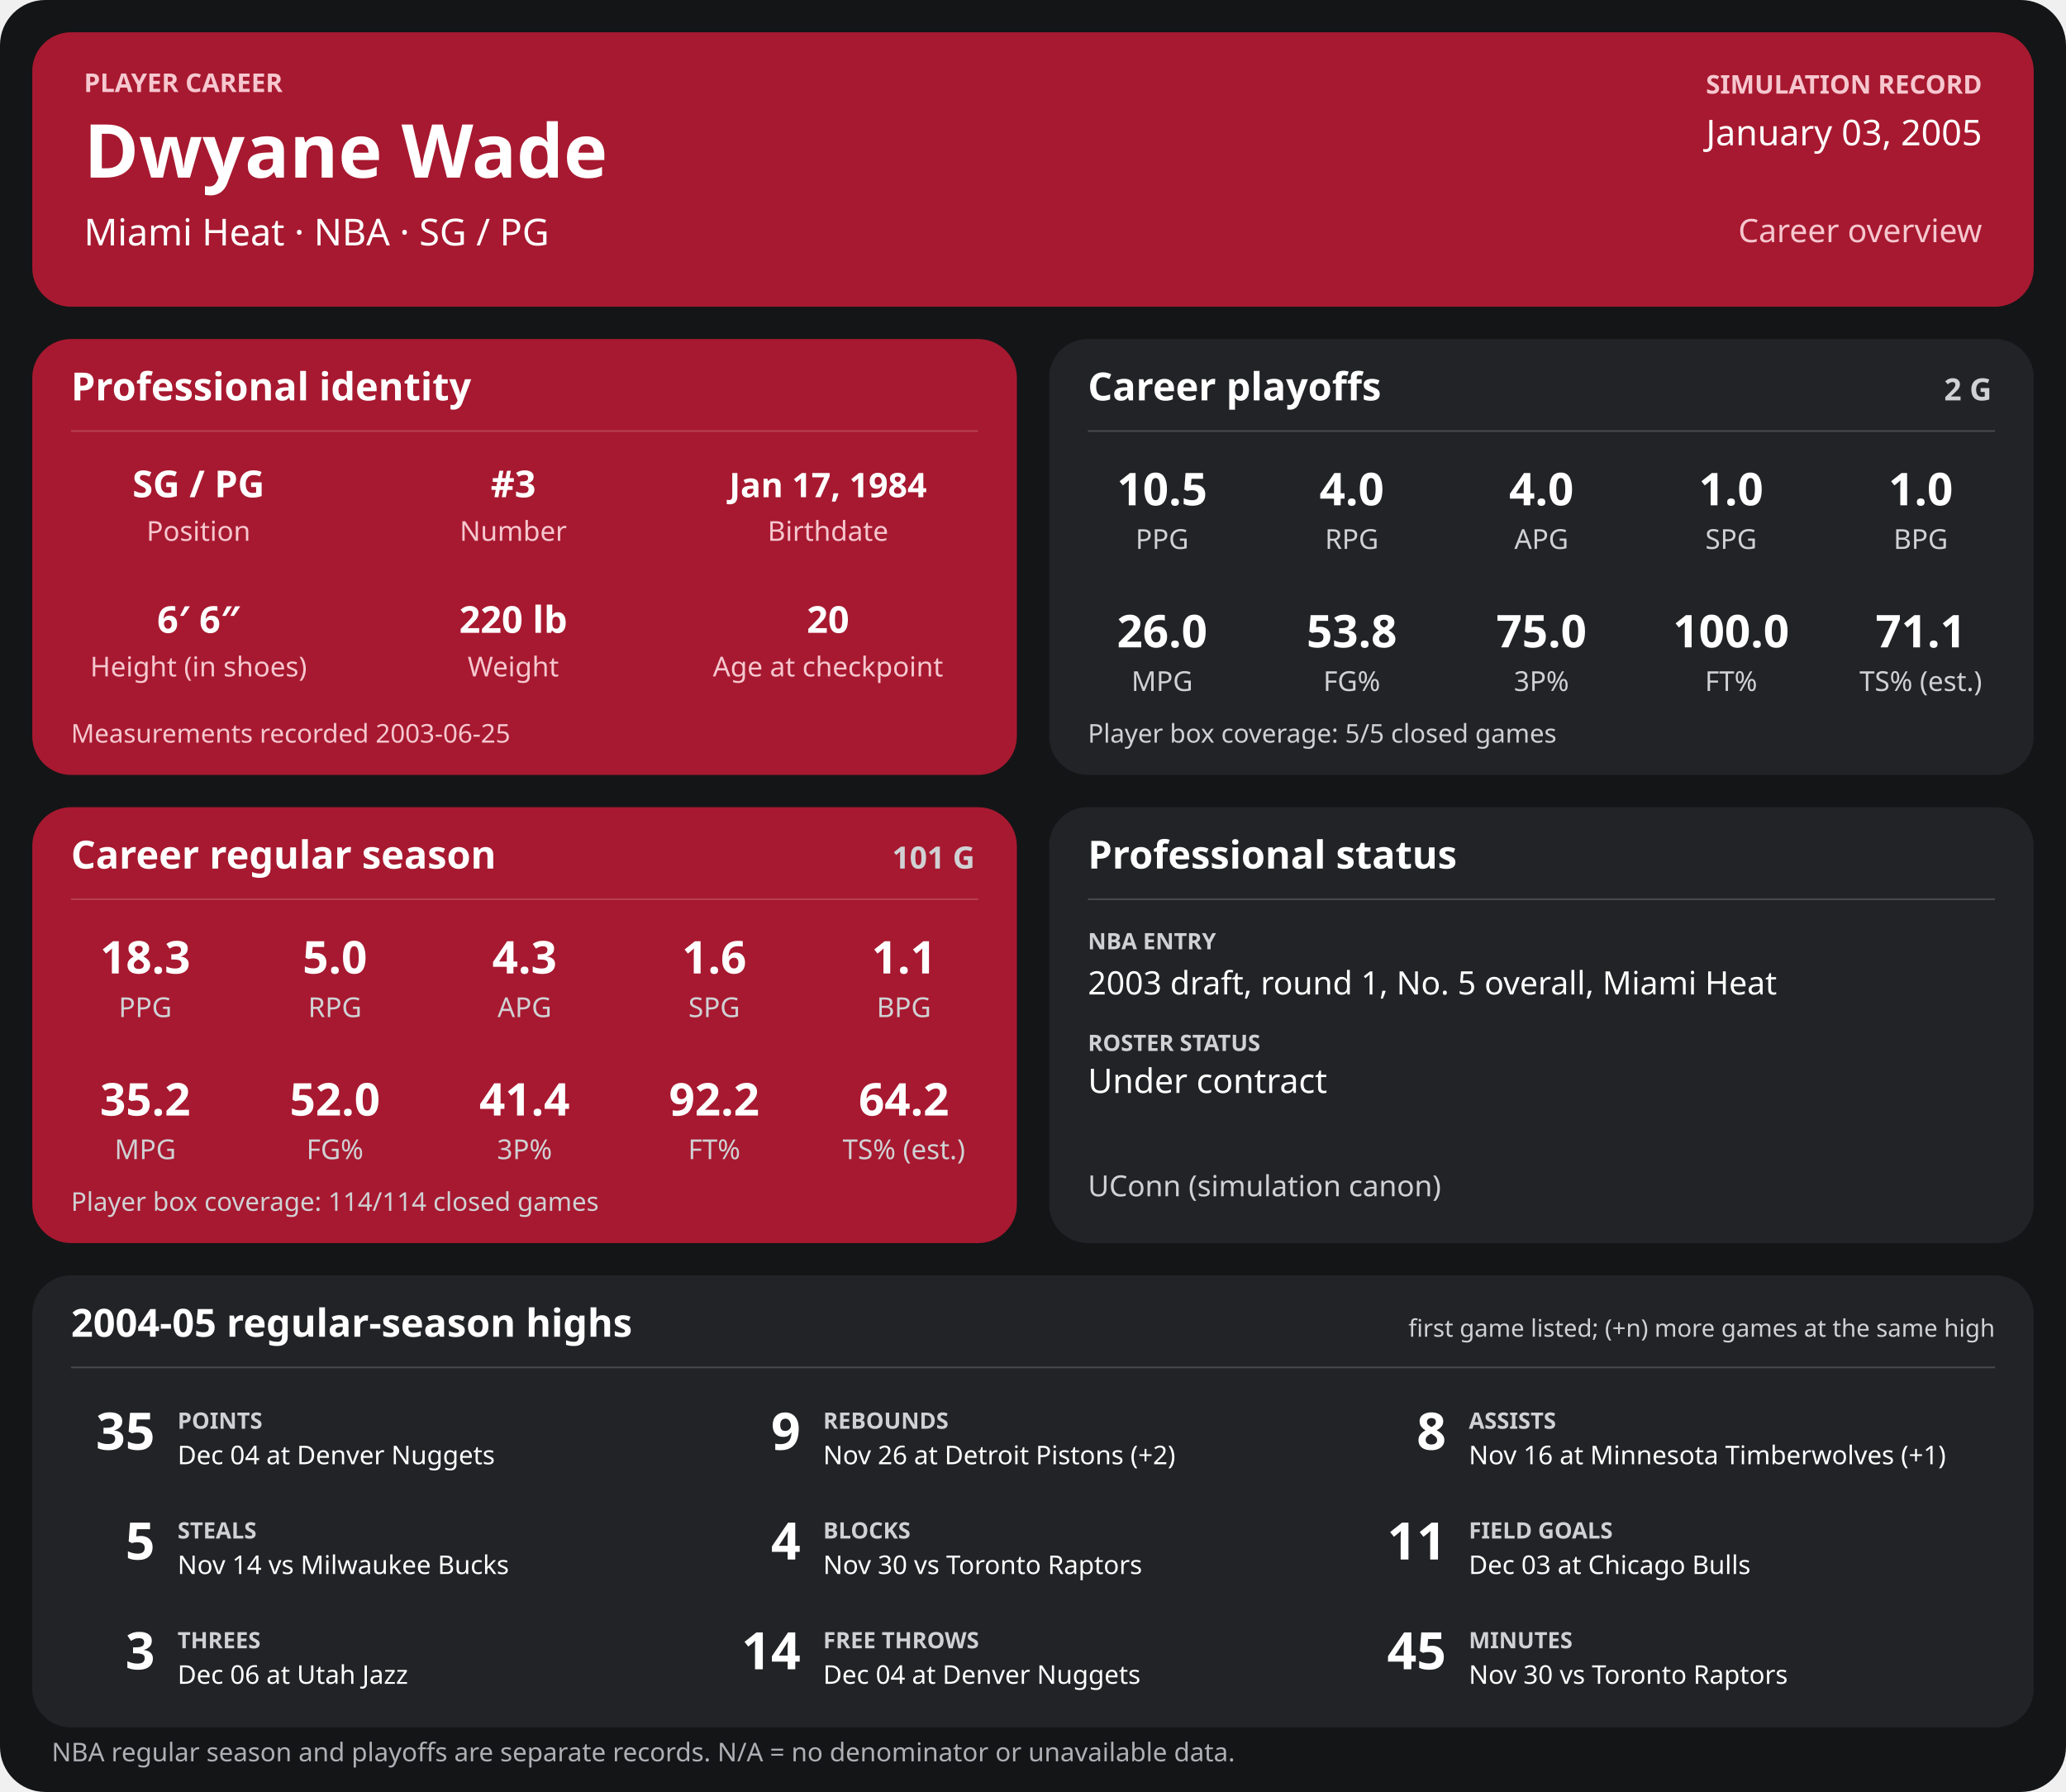
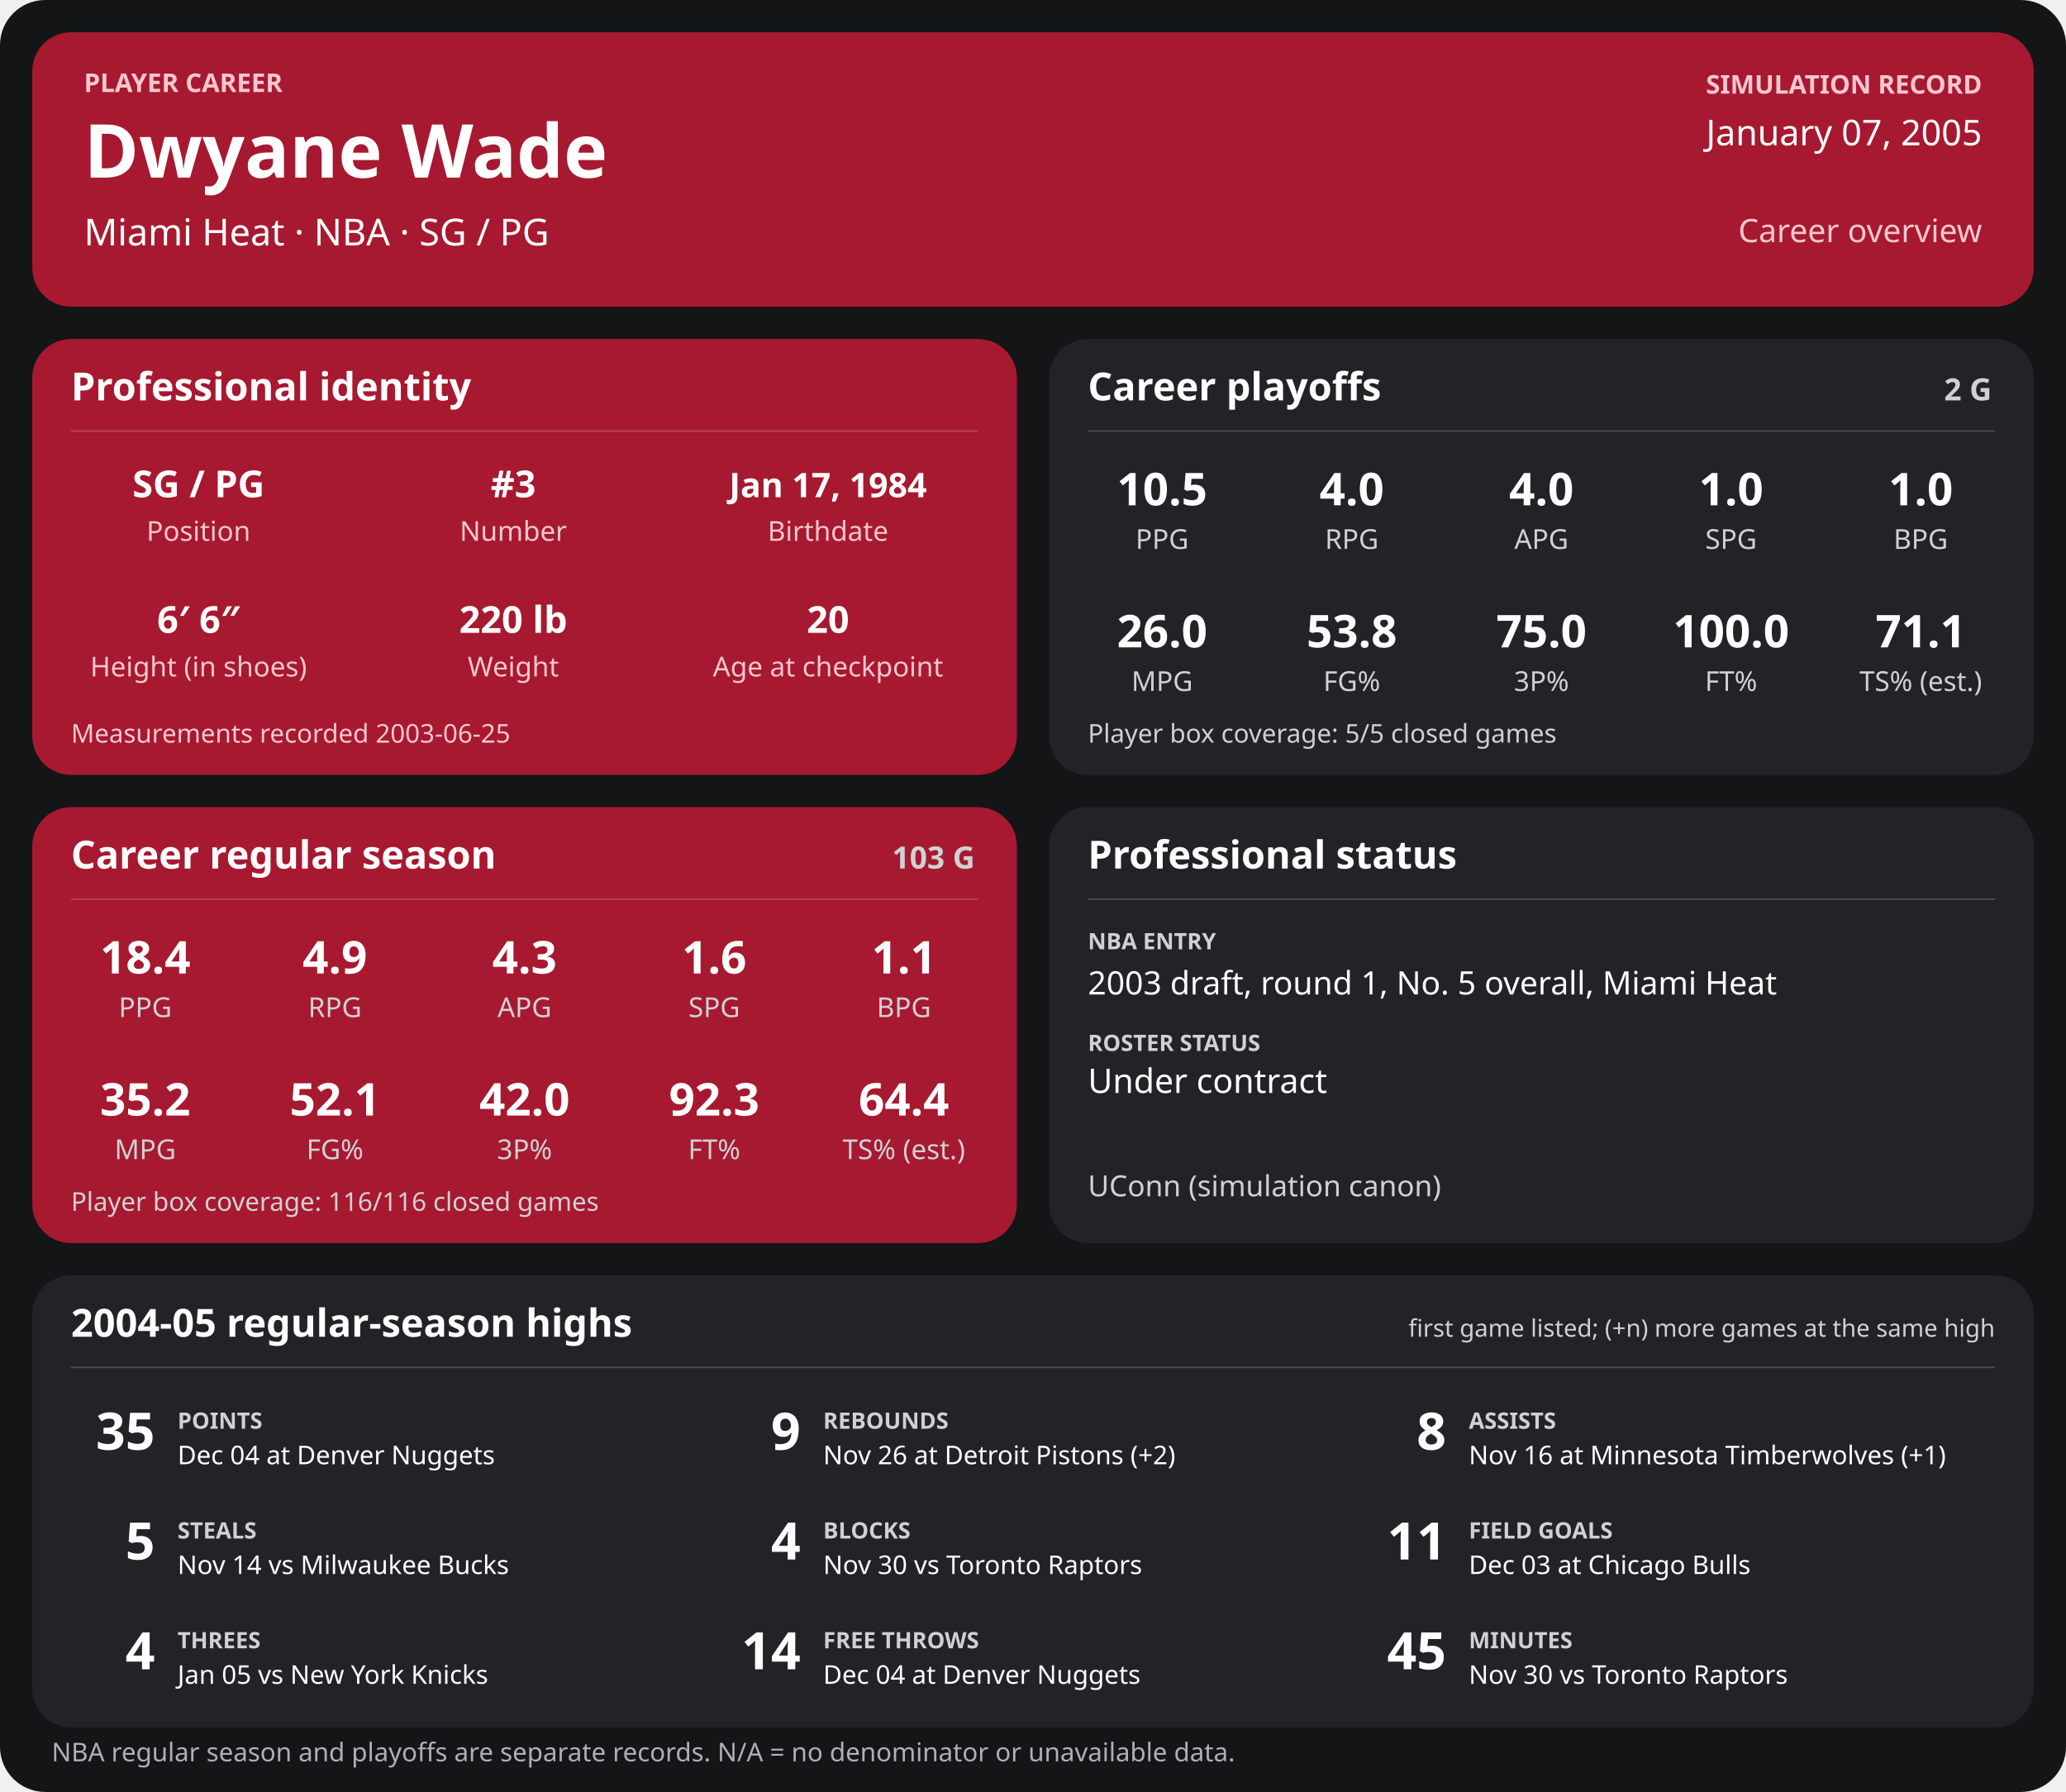
<svg xmlns="http://www.w3.org/2000/svg" width="1280" height="1110" viewBox="0 0 1280 1110" role="img" aria-labelledby="title desc">
  <rect width="1280" height="1110" rx="28" fill="#141517" />
  <g>
    <rect x="20" y="20" width="1240" height="170" rx="24" fill="#a71930" />
    <text x="52" y="57" font-family="sans-serif" fill="#f6c7cf" font-size="16" font-weight="700" text-anchor="start">PLAYER CAREER</text>
    <text x="52" y="110" font-family="sans-serif" fill="#ffffff" font-size="46" font-weight="700" text-anchor="start">Dwyane Wade</text>
    <text x="52" y="152" font-family="sans-serif" fill="#ffffff" font-size="23" font-weight="400" text-anchor="start">Miami Heat  ·  NBA  ·  SG / PG</text>
    <text x="1228" y="58" font-family="sans-serif" fill="#f6c7cf" font-size="16" font-weight="700" text-anchor="end">SIMULATION RECORD</text>
-     <text x="1228" y="90" font-family="sans-serif" fill="#ffffff" font-size="22" font-weight="500" text-anchor="end">January 03, 2005</text>
+     <text x="1228" y="90" font-family="sans-serif" fill="#ffffff" font-size="22" font-weight="500" text-anchor="end">January 07, 2005</text>
    <text x="1228" y="150" font-family="sans-serif" fill="#f6c7cf" font-size="20" font-weight="500" text-anchor="end">Career overview</text>
    <rect x="20" y="210" width="610" height="270" rx="24" fill="#a71930" />
    <text x="44" y="248" font-family="sans-serif" fill="#ffffff" font-size="24" font-weight="700" text-anchor="start">Professional identity</text>
    <line x1="44" y1="267" x2="606" y2="267" stroke="#ffffff" stroke-opacity="0.18" />
    <text x="123" y="308" font-family="sans-serif" fill="#ffffff" font-size="23" font-weight="600" text-anchor="middle">SG / PG</text>
    <text x="123" y="335" font-family="sans-serif" fill="#f6c7cf" font-size="17" font-weight="400" text-anchor="middle">Position</text>
    <text x="318" y="308" font-family="sans-serif" fill="#ffffff" font-size="23" font-weight="600" text-anchor="middle">#3</text>
    <text x="318" y="335" font-family="sans-serif" fill="#f6c7cf" font-size="17" font-weight="400" text-anchor="middle">Number</text>
    <text x="513" y="308" font-family="sans-serif" fill="#ffffff" font-size="21" font-weight="600" text-anchor="middle">Jan 17, 1984</text>
    <text x="513" y="335" font-family="sans-serif" fill="#f6c7cf" font-size="17" font-weight="400" text-anchor="middle">Birthdate</text>
    <text x="123" y="392" font-family="sans-serif" fill="#ffffff" font-size="23" font-weight="600" text-anchor="middle">6′ 6″</text>
    <text x="123" y="419" font-family="sans-serif" fill="#f6c7cf" font-size="17" font-weight="400" text-anchor="middle">Height (in shoes)</text>
    <text x="318" y="392" font-family="sans-serif" fill="#ffffff" font-size="23" font-weight="600" text-anchor="middle">220 lb</text>
    <text x="318" y="419" font-family="sans-serif" fill="#f6c7cf" font-size="17" font-weight="400" text-anchor="middle">Weight</text>
    <text x="513" y="392" font-family="sans-serif" fill="#ffffff" font-size="23" font-weight="600" text-anchor="middle">20</text>
    <text x="513" y="419" font-family="sans-serif" fill="#f6c7cf" font-size="17" font-weight="400" text-anchor="middle">Age at checkpoint</text>
    <text x="44" y="460" font-family="sans-serif" fill="#f6c7cf" font-size="16" font-weight="400" text-anchor="start">Measurements recorded 2003-06-25</text>
    <rect x="650" y="210" width="610" height="270" rx="24" fill="#222326" />
    <text x="674" y="248" font-family="sans-serif" fill="#ffffff" font-size="24" font-weight="700" text-anchor="start">Career playoffs</text>
    <text x="1234" y="248" font-family="sans-serif" fill="#d0d1d4" font-size="19" font-weight="700" text-anchor="end">2 G</text>
    <line x1="674" y1="267" x2="1236" y2="267" stroke="#ffffff" stroke-opacity="0.18" />
    <text x="720.0" y="313" font-family="sans-serif" fill="#ffffff" font-size="28" font-weight="600" text-anchor="middle">10.5</text>
    <text x="720.0" y="340" font-family="sans-serif" fill="#d0d1d4" font-size="17" font-weight="400" text-anchor="middle">PPG</text>
    <text x="837.5" y="313" font-family="sans-serif" fill="#ffffff" font-size="28" font-weight="600" text-anchor="middle">4.0</text>
    <text x="837.5" y="340" font-family="sans-serif" fill="#d0d1d4" font-size="17" font-weight="400" text-anchor="middle">RPG</text>
    <text x="955.0" y="313" font-family="sans-serif" fill="#ffffff" font-size="28" font-weight="600" text-anchor="middle">4.0</text>
    <text x="955.0" y="340" font-family="sans-serif" fill="#d0d1d4" font-size="17" font-weight="400" text-anchor="middle">APG</text>
    <text x="1072.5" y="313" font-family="sans-serif" fill="#ffffff" font-size="28" font-weight="600" text-anchor="middle">1.0</text>
    <text x="1072.5" y="340" font-family="sans-serif" fill="#d0d1d4" font-size="17" font-weight="400" text-anchor="middle">SPG</text>
    <text x="1190.0" y="313" font-family="sans-serif" fill="#ffffff" font-size="28" font-weight="600" text-anchor="middle">1.0</text>
    <text x="1190.0" y="340" font-family="sans-serif" fill="#d0d1d4" font-size="17" font-weight="400" text-anchor="middle">BPG</text>
    <text x="720.0" y="401" font-family="sans-serif" fill="#ffffff" font-size="28" font-weight="600" text-anchor="middle">26.0</text>
    <text x="720.0" y="428" font-family="sans-serif" fill="#d0d1d4" font-size="17" font-weight="400" text-anchor="middle">MPG</text>
    <text x="837.5" y="401" font-family="sans-serif" fill="#ffffff" font-size="28" font-weight="600" text-anchor="middle">53.8</text>
    <text x="837.5" y="428" font-family="sans-serif" fill="#d0d1d4" font-size="17" font-weight="400" text-anchor="middle">FG%</text>
    <text x="955.0" y="401" font-family="sans-serif" fill="#ffffff" font-size="28" font-weight="600" text-anchor="middle">75.0</text>
    <text x="955.0" y="428" font-family="sans-serif" fill="#d0d1d4" font-size="17" font-weight="400" text-anchor="middle">3P%</text>
    <text x="1072.5" y="401" font-family="sans-serif" fill="#ffffff" font-size="28" font-weight="600" text-anchor="middle">100.0</text>
    <text x="1072.5" y="428" font-family="sans-serif" fill="#d0d1d4" font-size="17" font-weight="400" text-anchor="middle">FT%</text>
    <text x="1190.0" y="401" font-family="sans-serif" fill="#ffffff" font-size="28" font-weight="600" text-anchor="middle">71.1</text>
    <text x="1190.0" y="428" font-family="sans-serif" fill="#d0d1d4" font-size="17" font-weight="400" text-anchor="middle">TS% (est.)</text>
    <text x="674" y="460" font-family="sans-serif" fill="#d0d1d4" font-size="16" font-weight="400" text-anchor="start">Player box coverage: 5/5 closed games</text>
    <rect x="20" y="500" width="610" height="270" rx="24" fill="#a71930" />
    <text x="44" y="538" font-family="sans-serif" fill="#ffffff" font-size="24" font-weight="700" text-anchor="start">Career regular season</text>
-     <text x="604" y="538" font-family="sans-serif" fill="#d0d1d4" font-size="19" font-weight="700" text-anchor="end">101 G</text>
+     <text x="604" y="538" font-family="sans-serif" fill="#d0d1d4" font-size="19" font-weight="700" text-anchor="end">103 G</text>
    <line x1="44" y1="557" x2="606" y2="557" stroke="#ffffff" stroke-opacity="0.18" />
-     <text x="90.0" y="603" font-family="sans-serif" fill="#ffffff" font-size="28" font-weight="600" text-anchor="middle">18.3</text>
+     <text x="90.0" y="603" font-family="sans-serif" fill="#ffffff" font-size="28" font-weight="600" text-anchor="middle">18.4</text>
    <text x="90.0" y="630" font-family="sans-serif" fill="#d0d1d4" font-size="17" font-weight="400" text-anchor="middle">PPG</text>
-     <text x="207.5" y="603" font-family="sans-serif" fill="#ffffff" font-size="28" font-weight="600" text-anchor="middle">5.0</text>
+     <text x="207.5" y="603" font-family="sans-serif" fill="#ffffff" font-size="28" font-weight="600" text-anchor="middle">4.9</text>
    <text x="207.5" y="630" font-family="sans-serif" fill="#d0d1d4" font-size="17" font-weight="400" text-anchor="middle">RPG</text>
    <text x="325.0" y="603" font-family="sans-serif" fill="#ffffff" font-size="28" font-weight="600" text-anchor="middle">4.3</text>
    <text x="325.0" y="630" font-family="sans-serif" fill="#d0d1d4" font-size="17" font-weight="400" text-anchor="middle">APG</text>
    <text x="442.5" y="603" font-family="sans-serif" fill="#ffffff" font-size="28" font-weight="600" text-anchor="middle">1.6</text>
    <text x="442.5" y="630" font-family="sans-serif" fill="#d0d1d4" font-size="17" font-weight="400" text-anchor="middle">SPG</text>
    <text x="560.0" y="603" font-family="sans-serif" fill="#ffffff" font-size="28" font-weight="600" text-anchor="middle">1.1</text>
    <text x="560.0" y="630" font-family="sans-serif" fill="#d0d1d4" font-size="17" font-weight="400" text-anchor="middle">BPG</text>
    <text x="90.0" y="691" font-family="sans-serif" fill="#ffffff" font-size="28" font-weight="600" text-anchor="middle">35.2</text>
    <text x="90.0" y="718" font-family="sans-serif" fill="#d0d1d4" font-size="17" font-weight="400" text-anchor="middle">MPG</text>
-     <text x="207.5" y="691" font-family="sans-serif" fill="#ffffff" font-size="28" font-weight="600" text-anchor="middle">52.0</text>
+     <text x="207.5" y="691" font-family="sans-serif" fill="#ffffff" font-size="28" font-weight="600" text-anchor="middle">52.1</text>
    <text x="207.5" y="718" font-family="sans-serif" fill="#d0d1d4" font-size="17" font-weight="400" text-anchor="middle">FG%</text>
-     <text x="325.0" y="691" font-family="sans-serif" fill="#ffffff" font-size="28" font-weight="600" text-anchor="middle">41.4</text>
+     <text x="325.0" y="691" font-family="sans-serif" fill="#ffffff" font-size="28" font-weight="600" text-anchor="middle">42.0</text>
    <text x="325.0" y="718" font-family="sans-serif" fill="#d0d1d4" font-size="17" font-weight="400" text-anchor="middle">3P%</text>
-     <text x="442.5" y="691" font-family="sans-serif" fill="#ffffff" font-size="28" font-weight="600" text-anchor="middle">92.2</text>
+     <text x="442.5" y="691" font-family="sans-serif" fill="#ffffff" font-size="28" font-weight="600" text-anchor="middle">92.3</text>
    <text x="442.5" y="718" font-family="sans-serif" fill="#d0d1d4" font-size="17" font-weight="400" text-anchor="middle">FT%</text>
-     <text x="560.0" y="691" font-family="sans-serif" fill="#ffffff" font-size="28" font-weight="600" text-anchor="middle">64.2</text>
+     <text x="560.0" y="691" font-family="sans-serif" fill="#ffffff" font-size="28" font-weight="600" text-anchor="middle">64.4</text>
    <text x="560.0" y="718" font-family="sans-serif" fill="#d0d1d4" font-size="17" font-weight="400" text-anchor="middle">TS% (est.)</text>
-     <text x="44" y="750" font-family="sans-serif" fill="#d0d1d4" font-size="16" font-weight="400" text-anchor="start">Player box coverage: 114/114 closed games</text>
+     <text x="44" y="750" font-family="sans-serif" fill="#d0d1d4" font-size="16" font-weight="400" text-anchor="start">Player box coverage: 116/116 closed games</text>
    <rect x="650" y="500" width="610" height="270" rx="24" fill="#222326" />
    <text x="674" y="538" font-family="sans-serif" fill="#ffffff" font-size="24" font-weight="700" text-anchor="start">Professional status</text>
    <line x1="674" y1="557" x2="1236" y2="557" stroke="#ffffff" stroke-opacity="0.18" />
    <text x="674" y="588" font-family="sans-serif" fill="#d0d1d4" font-size="14" font-weight="700" text-anchor="start">NBA ENTRY</text>
    <text x="674" y="616" font-family="sans-serif" fill="#ffffff" font-size="20" font-weight="500" text-anchor="start">2003 draft, round 1, No. 5 overall, Miami Heat</text>
    <text x="674" y="651" font-family="sans-serif" fill="#d0d1d4" font-size="14" font-weight="700" text-anchor="start">ROSTER STATUS</text>
    <text x="674" y="677" font-family="sans-serif" fill="#ffffff" font-size="21" font-weight="500" text-anchor="start">Under contract</text>
    <text x="674" y="741" font-family="sans-serif" fill="#d0d1d4" font-size="18" font-weight="400" text-anchor="start">UConn (simulation canon)</text>
    <rect x="20" y="790" width="1240" height="280" rx="24" fill="#222326" />
    <text x="44" y="828" font-family="sans-serif" fill="#ffffff" font-size="24" font-weight="700" text-anchor="start">2004-05 regular-season highs</text>
    <text x="1236" y="828" font-family="sans-serif" fill="#d0d1d4" font-size="15" font-weight="400" text-anchor="end">first game listed; (+n) more games at the same high</text>
    <line x1="44" y1="847" x2="1236" y2="847" stroke="#ffffff" stroke-opacity="0.18" />
    <text x="96" y="898" font-family="sans-serif" fill="#ffffff" font-size="32" font-weight="700" text-anchor="end">35</text>
    <text x="110" y="885" font-family="sans-serif" fill="#d0d1d4" font-size="14" font-weight="700" text-anchor="start">POINTS</text>
    <text x="110" y="907" font-family="sans-serif" fill="#ffffff" font-size="16" font-weight="400" text-anchor="start">Dec 04 at Denver Nuggets</text>
    <text x="496" y="898" font-family="sans-serif" fill="#ffffff" font-size="32" font-weight="700" text-anchor="end">9</text>
    <text x="510" y="885" font-family="sans-serif" fill="#d0d1d4" font-size="14" font-weight="700" text-anchor="start">REBOUNDS</text>
    <text x="510" y="907" font-family="sans-serif" fill="#ffffff" font-size="16" font-weight="400" text-anchor="start">Nov 26 at Detroit Pistons (+2)</text>
    <text x="896" y="898" font-family="sans-serif" fill="#ffffff" font-size="32" font-weight="700" text-anchor="end">8</text>
    <text x="910" y="885" font-family="sans-serif" fill="#d0d1d4" font-size="14" font-weight="700" text-anchor="start">ASSISTS</text>
    <text x="910" y="907" font-family="sans-serif" fill="#ffffff" font-size="16" font-weight="400" text-anchor="start">Nov 16 at Minnesota Timberwolves (+1)</text>
    <text x="96" y="966" font-family="sans-serif" fill="#ffffff" font-size="32" font-weight="700" text-anchor="end">5</text>
    <text x="110" y="953" font-family="sans-serif" fill="#d0d1d4" font-size="14" font-weight="700" text-anchor="start">STEALS</text>
    <text x="110" y="975" font-family="sans-serif" fill="#ffffff" font-size="16" font-weight="400" text-anchor="start">Nov 14 vs Milwaukee Bucks</text>
    <text x="496" y="966" font-family="sans-serif" fill="#ffffff" font-size="32" font-weight="700" text-anchor="end">4</text>
    <text x="510" y="953" font-family="sans-serif" fill="#d0d1d4" font-size="14" font-weight="700" text-anchor="start">BLOCKS</text>
    <text x="510" y="975" font-family="sans-serif" fill="#ffffff" font-size="16" font-weight="400" text-anchor="start">Nov 30 vs Toronto Raptors</text>
    <text x="896" y="966" font-family="sans-serif" fill="#ffffff" font-size="32" font-weight="700" text-anchor="end">11</text>
    <text x="910" y="953" font-family="sans-serif" fill="#d0d1d4" font-size="14" font-weight="700" text-anchor="start">FIELD GOALS</text>
    <text x="910" y="975" font-family="sans-serif" fill="#ffffff" font-size="16" font-weight="400" text-anchor="start">Dec 03 at Chicago Bulls</text>
-     <text x="96" y="1034" font-family="sans-serif" fill="#ffffff" font-size="32" font-weight="700" text-anchor="end">3</text>
+     <text x="96" y="1034" font-family="sans-serif" fill="#ffffff" font-size="32" font-weight="700" text-anchor="end">4</text>
    <text x="110" y="1021" font-family="sans-serif" fill="#d0d1d4" font-size="14" font-weight="700" text-anchor="start">THREES</text>
-     <text x="110" y="1043" font-family="sans-serif" fill="#ffffff" font-size="16" font-weight="400" text-anchor="start">Dec 06 at Utah Jazz</text>
+     <text x="110" y="1043" font-family="sans-serif" fill="#ffffff" font-size="16" font-weight="400" text-anchor="start">Jan 05 vs New York Knicks</text>
    <text x="496" y="1034" font-family="sans-serif" fill="#ffffff" font-size="32" font-weight="700" text-anchor="end">14</text>
    <text x="510" y="1021" font-family="sans-serif" fill="#d0d1d4" font-size="14" font-weight="700" text-anchor="start">FREE THROWS</text>
    <text x="510" y="1043" font-family="sans-serif" fill="#ffffff" font-size="16" font-weight="400" text-anchor="start">Dec 04 at Denver Nuggets</text>
    <text x="896" y="1034" font-family="sans-serif" fill="#ffffff" font-size="32" font-weight="700" text-anchor="end">45</text>
    <text x="910" y="1021" font-family="sans-serif" fill="#d0d1d4" font-size="14" font-weight="700" text-anchor="start">MINUTES</text>
    <text x="910" y="1043" font-family="sans-serif" fill="#ffffff" font-size="16" font-weight="400" text-anchor="start">Nov 30 vs Toronto Raptors</text>
    <text x="32" y="1091" font-family="sans-serif" fill="#aeb0b5" font-size="16" font-weight="400" text-anchor="start">NBA regular season and playoffs are separate records. N/A = no denominator or unavailable data.</text>
  </g>
</svg>
